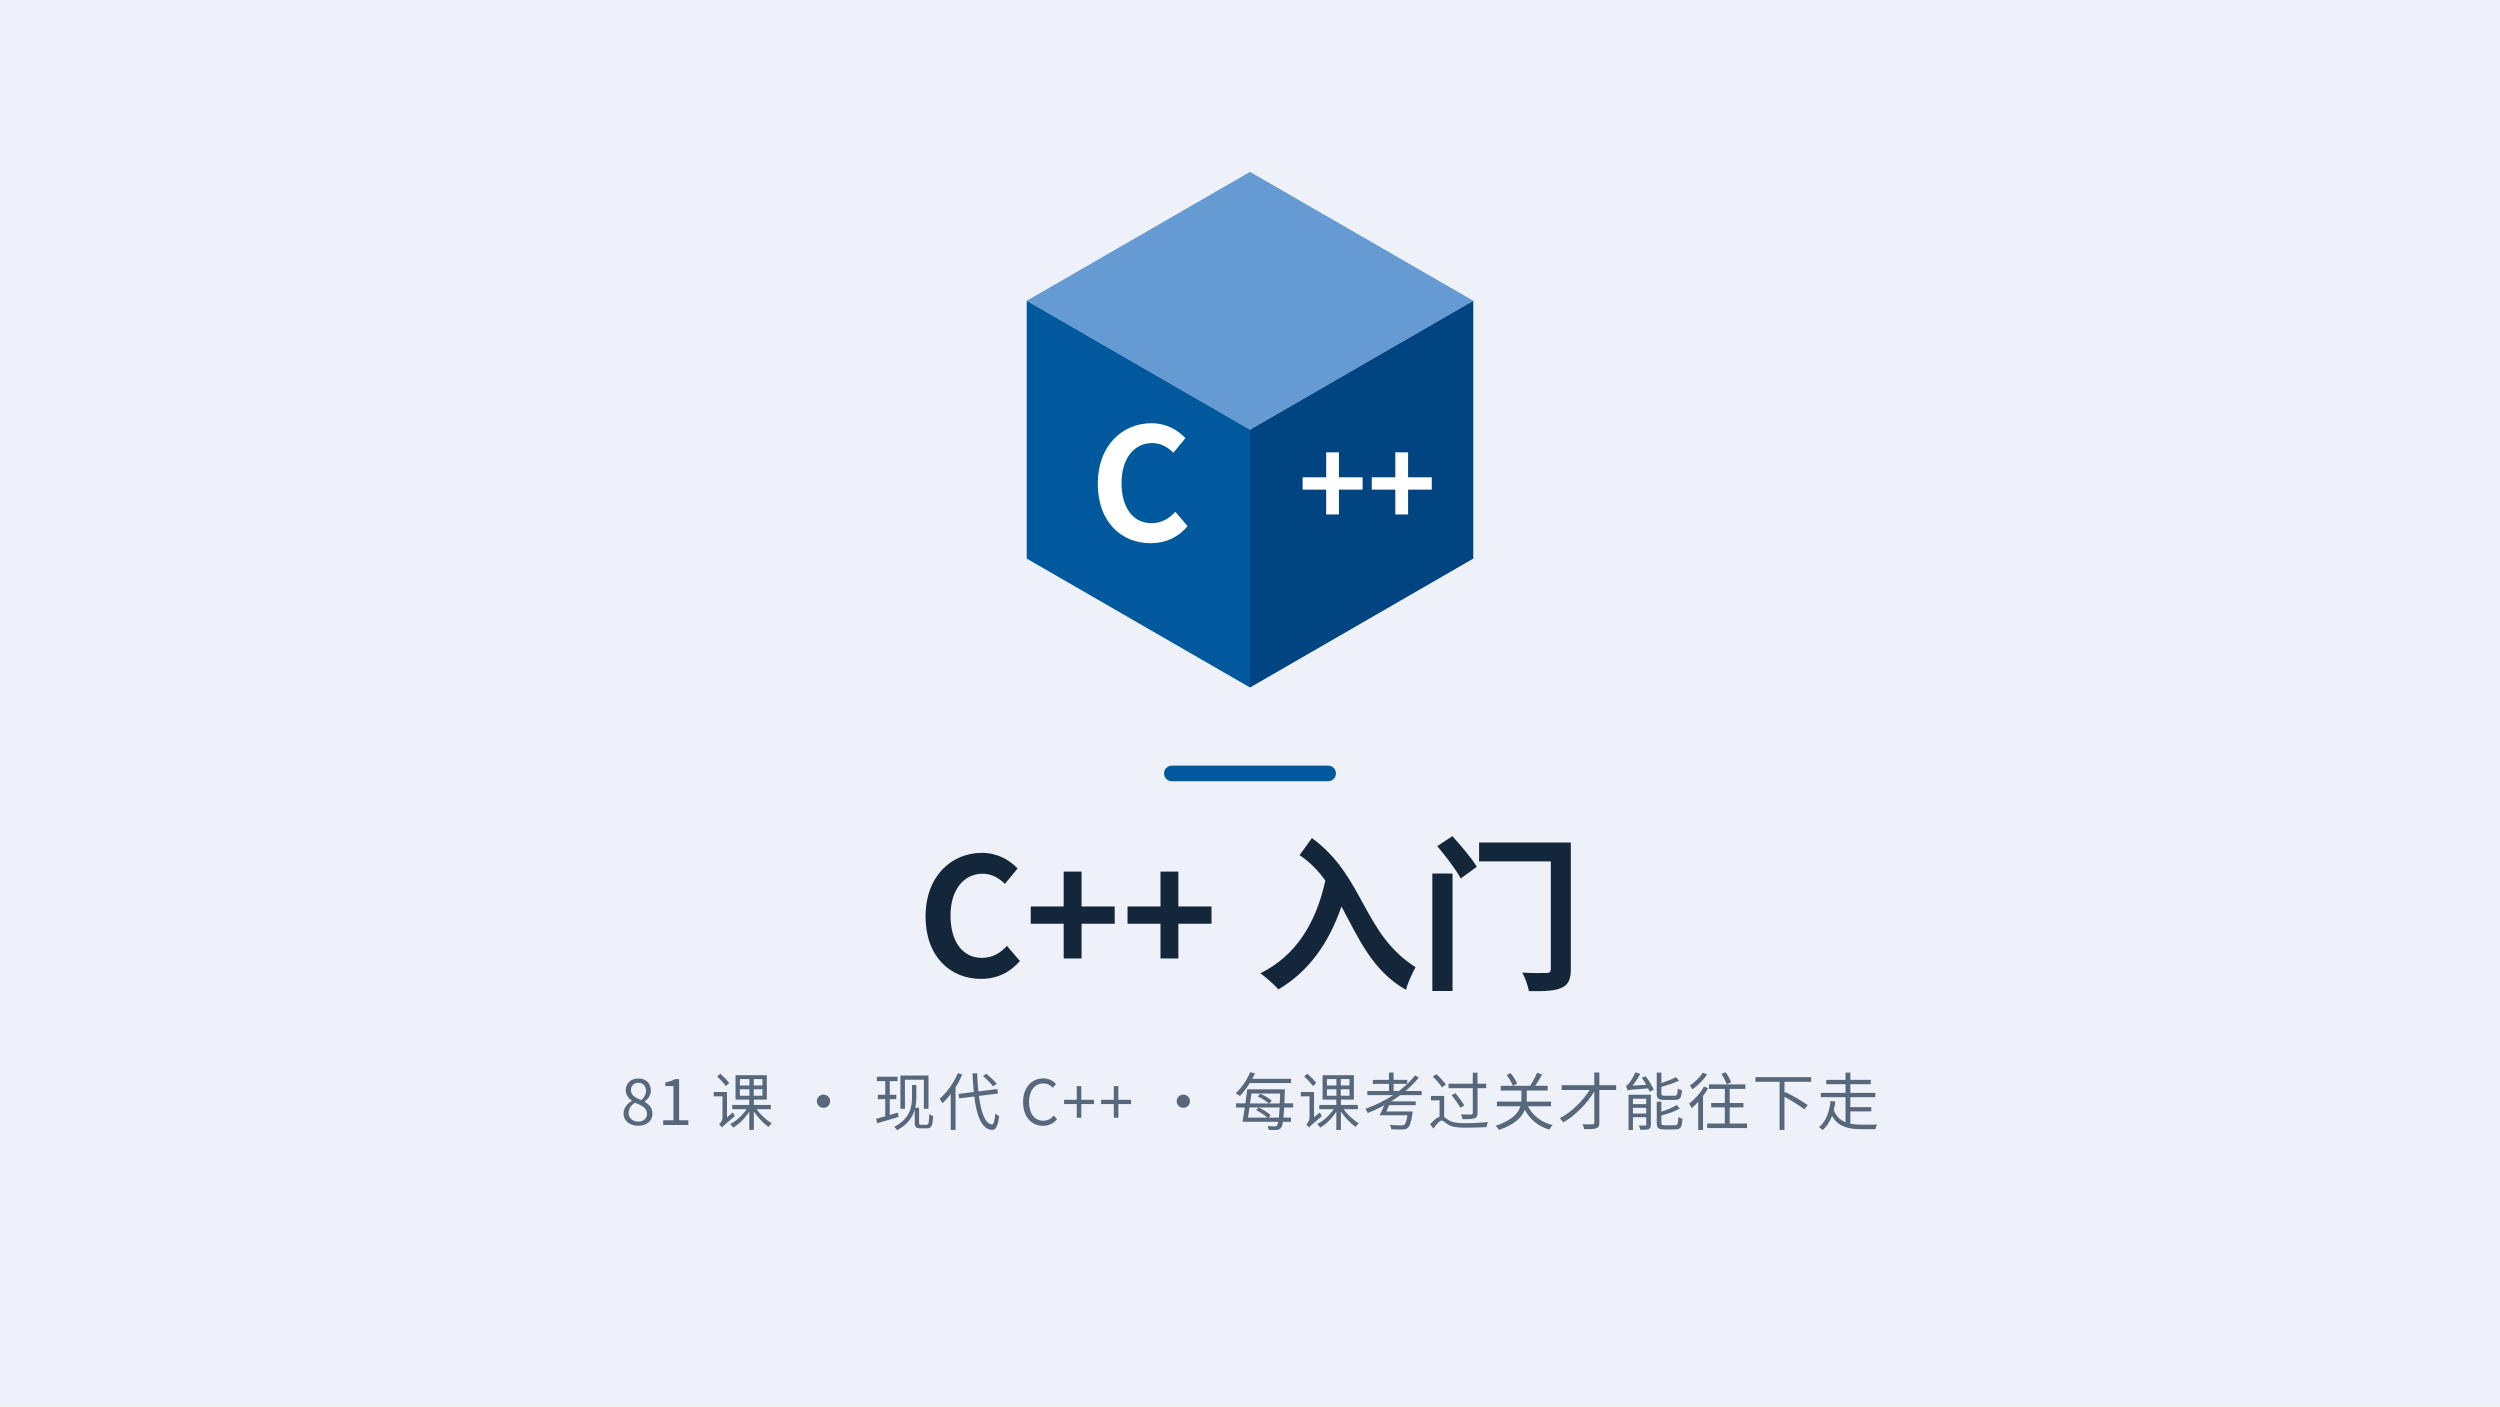
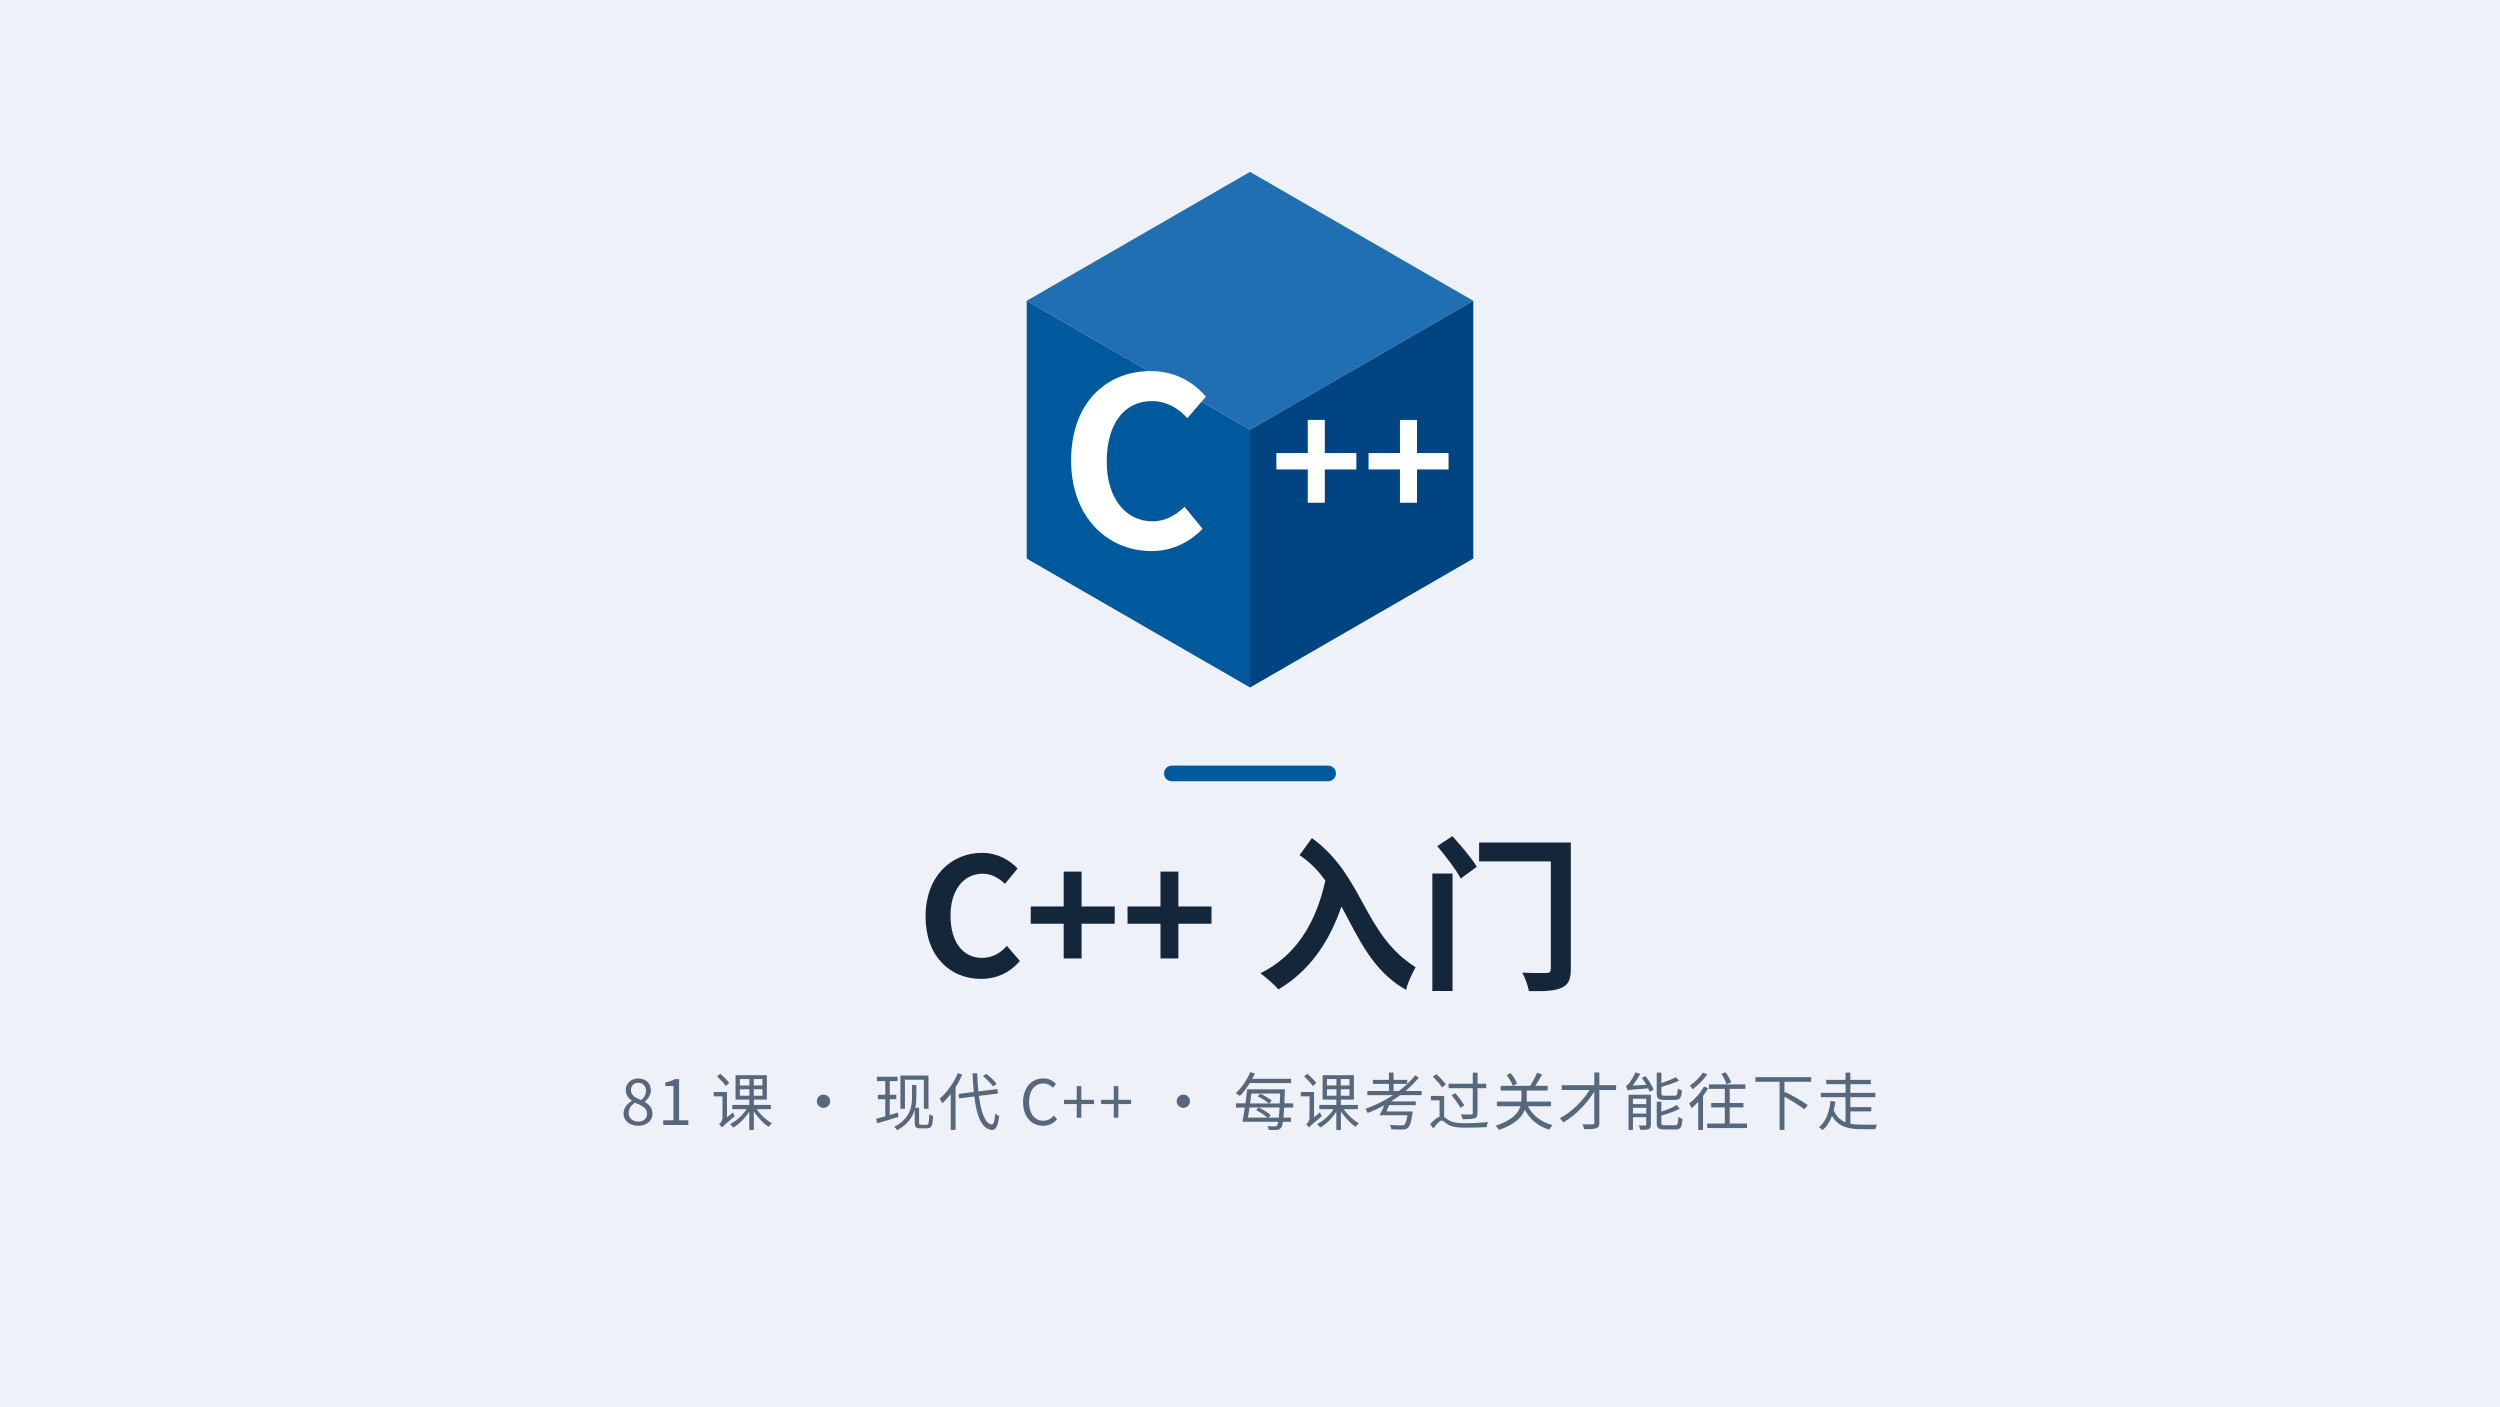
<svg xmlns="http://www.w3.org/2000/svg" width="640" height="360" viewBox="0 0 640 360" role="img" aria-label="C++ 入门 封面">
  <rect width="640" height="360" fill="#eef2f8" />
-   <polygon points="320,44 377.16,77 320,110 262.84,77" fill="#659ad2" />
+   <polygon points="320,44 377.16,77 320,110 262.84,77" fill="#1f6fb2" />
  <polygon points="262.84,77 320,110 320,176 262.84,143" fill="#00599c" />
  <polygon points="320,110 377.16,77 377.16,143 320,176" fill="#004482" />
-   <text x="292" y="138.5" font-size="40" font-weight="800" fill="#ffffff" font-family="'Noto Sans CJK SC','DejaVu Sans','PingFang SC','HarmonyOS Sans SC','Microsoft YaHei',sans-serif" text-anchor="middle">C</text>
-   <text x="350" y="135" font-size="30" font-weight="800" fill="#ffffff" font-family="'Noto Sans CJK SC','DejaVu Sans','PingFang SC','HarmonyOS Sans SC','Microsoft YaHei',sans-serif" text-anchor="middle">++</text>
+   <g transform="translate(274.2,95) scale(0.06)">
+     <path d="M338.000 0.000C435.000 0.000 514.000 38.000 575.000 109.000L496.000 201.000C457.000 158.000 408.000 128.000 344.000 128.000C227.000 128.000 152.000 225.000 152.000 386.000C152.000 545.000 235.000 641.000 347.000 641.000C403.000 641.000 446.000 615.000 484.000 579.000L561.000 673.000C513.000 723.000 439.000 768.000 344.000 768.000C157.000 768.000 0.000 625.000 0.000 381.000C0.000 134.000 152.000 0.000 338.000 0.000Z" fill="#ffffff" />
+   </g>
+   <g transform="translate(326.75,107.5) scale(0.04)">
+     <path d="M201.000 0.000L310.000 0.000L310.000 212.000L512.000 212.000L512.000 317.000L310.000 317.000L310.000 530.000L201.000 530.000L201.000 317.000L0.000 317.000L0.000 212.000L201.000 212.000ZM791.000 0.000L900.000 0.000L900.000 212.000L1102.000 212.000L1102.000 317.000L900.000 317.000L900.000 530.000L791.000 530.000L791.000 317.000L590.000 317.000L590.000 212.000L791.000 212.000Z" fill="#ffffff" />
+   </g>
  <rect x="298" y="196" width="44" height="4" rx="2" fill="#00599c" />
  <text x="320" y="250" font-size="42" font-weight="800" fill="#142639" font-family="'Noto Sans CJK SC','DejaVu Sans','PingFang SC','HarmonyOS Sans SC','Microsoft YaHei',sans-serif" text-anchor="middle">C++ 入门</text>
  <text x="320" y="288" font-size="16" font-weight="400" fill="#57677c" font-family="'Noto Sans CJK SC','DejaVu Sans','PingFang SC','HarmonyOS Sans SC','Microsoft YaHei',sans-serif" text-anchor="middle" letter-spacing="0.6">81 课 · 现代 C++ · 每课考过关才能往下走</text>
</svg>
